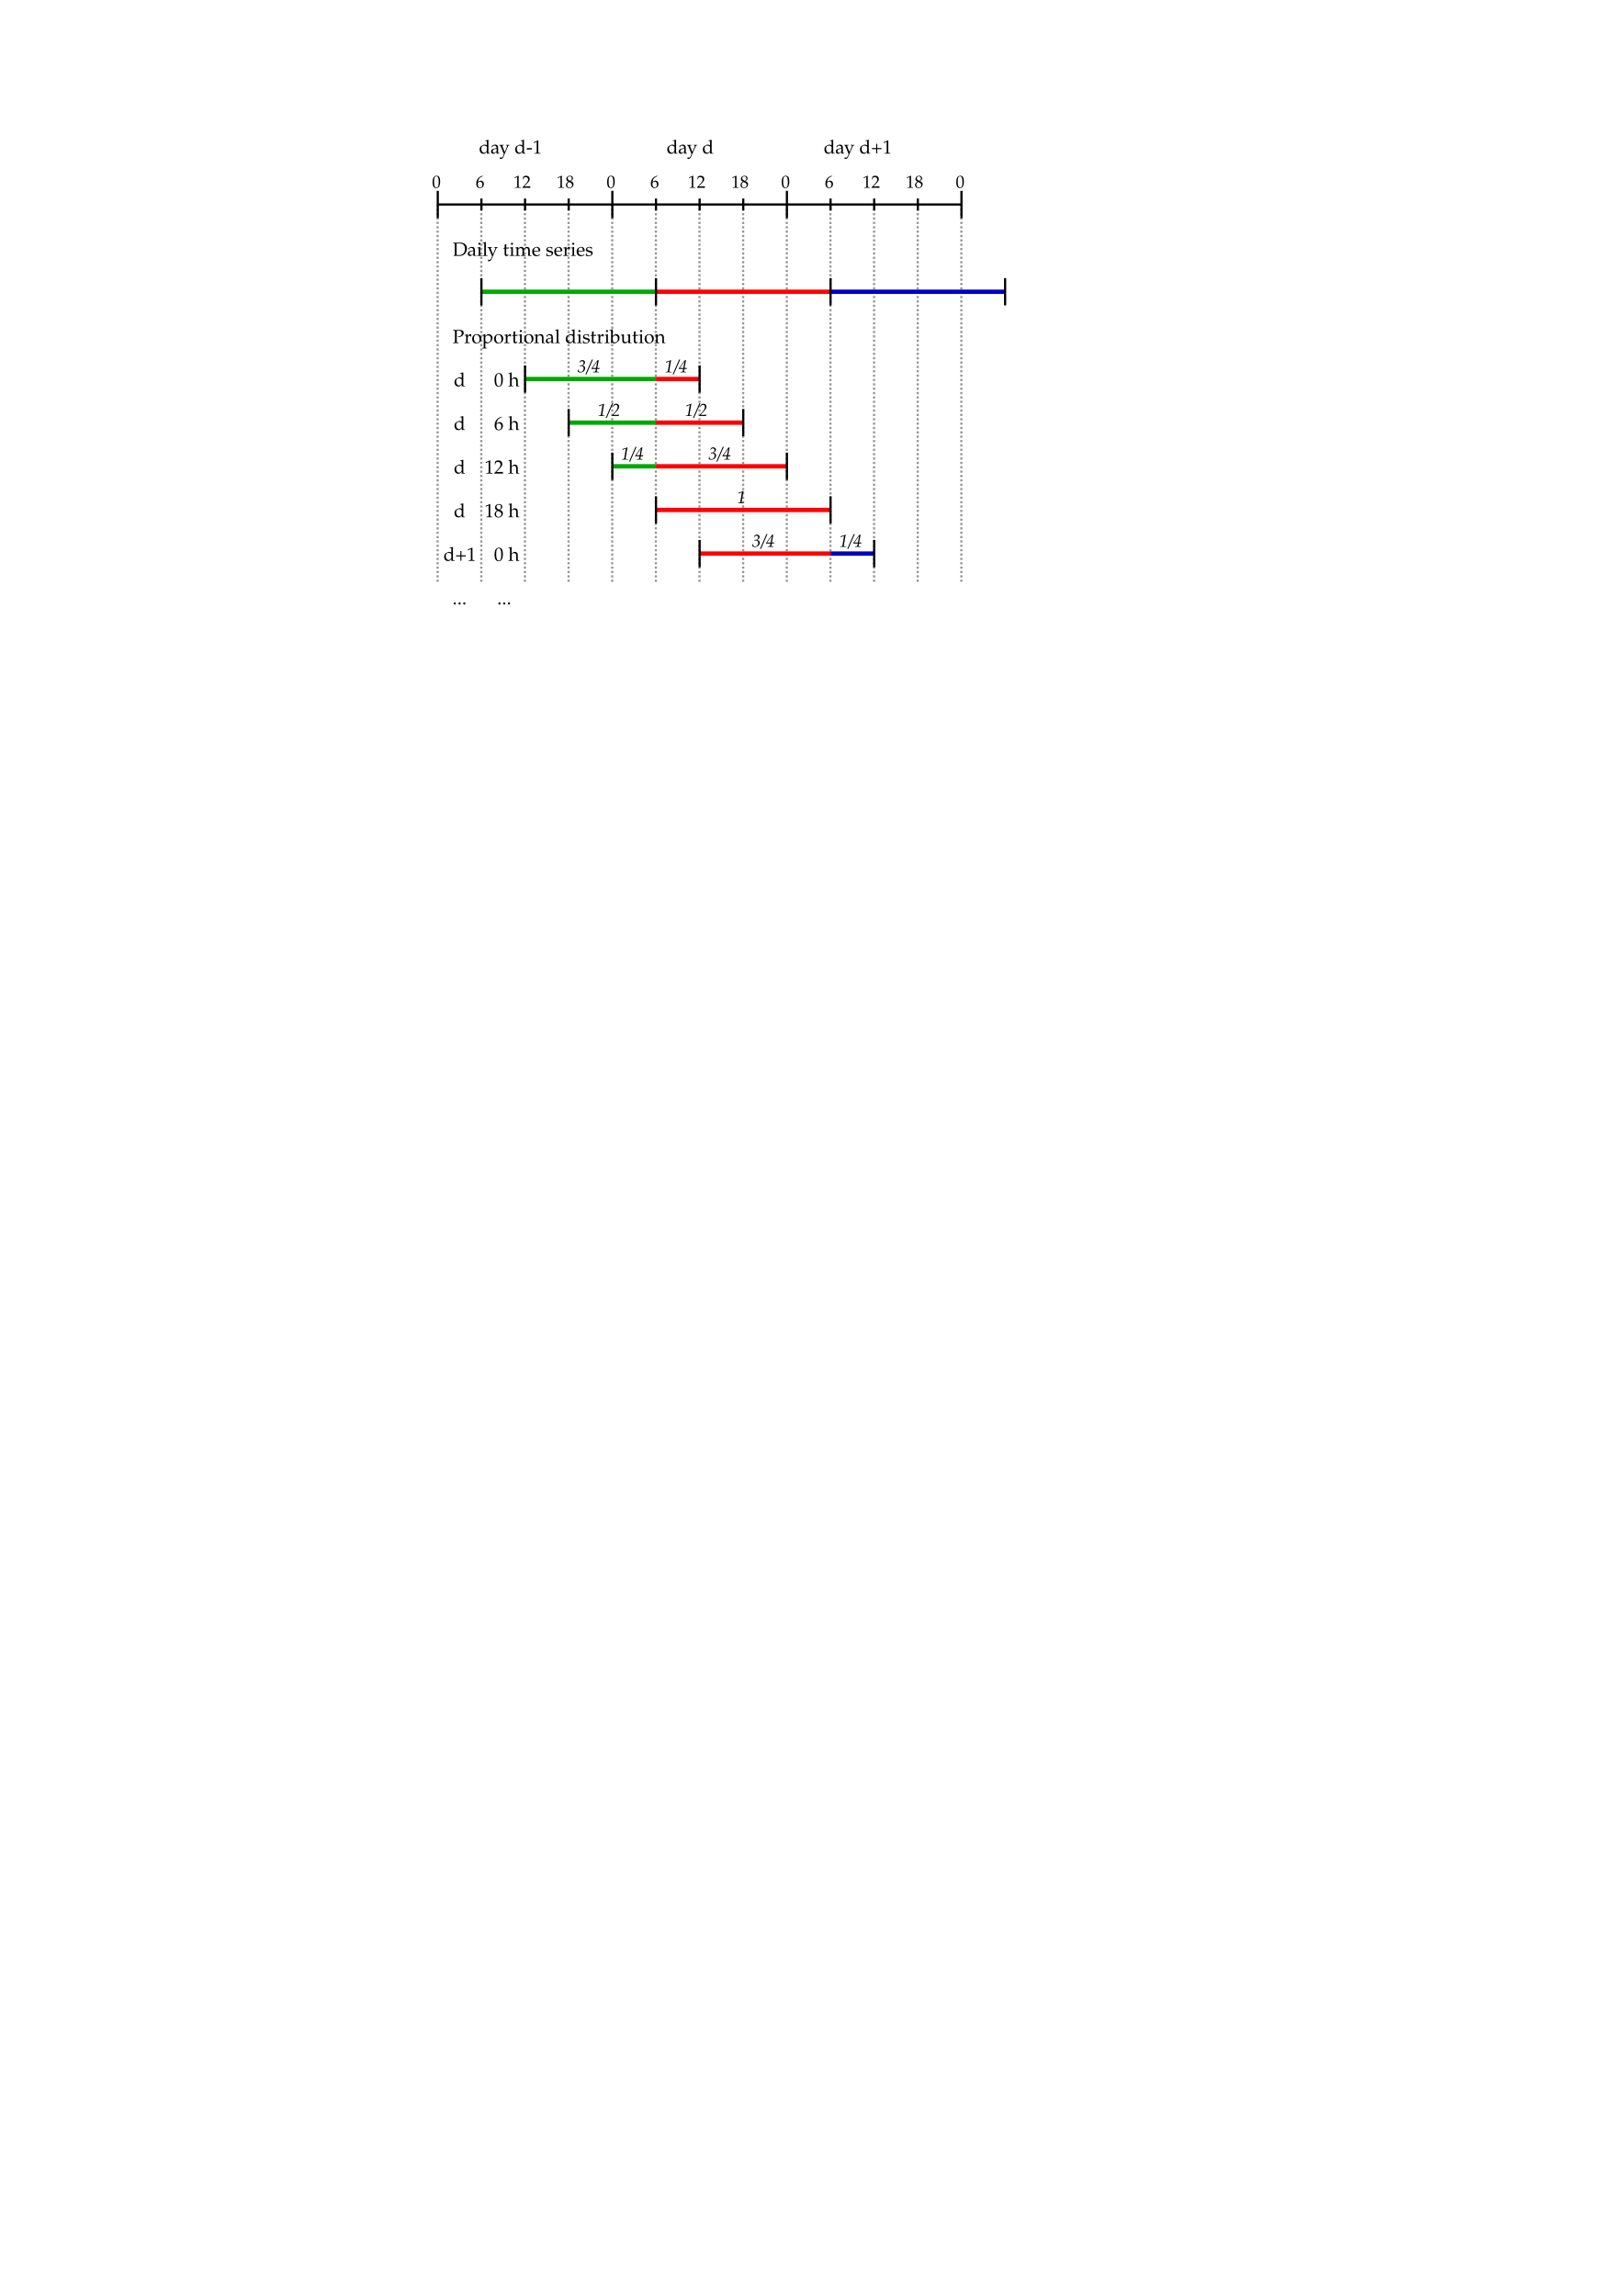
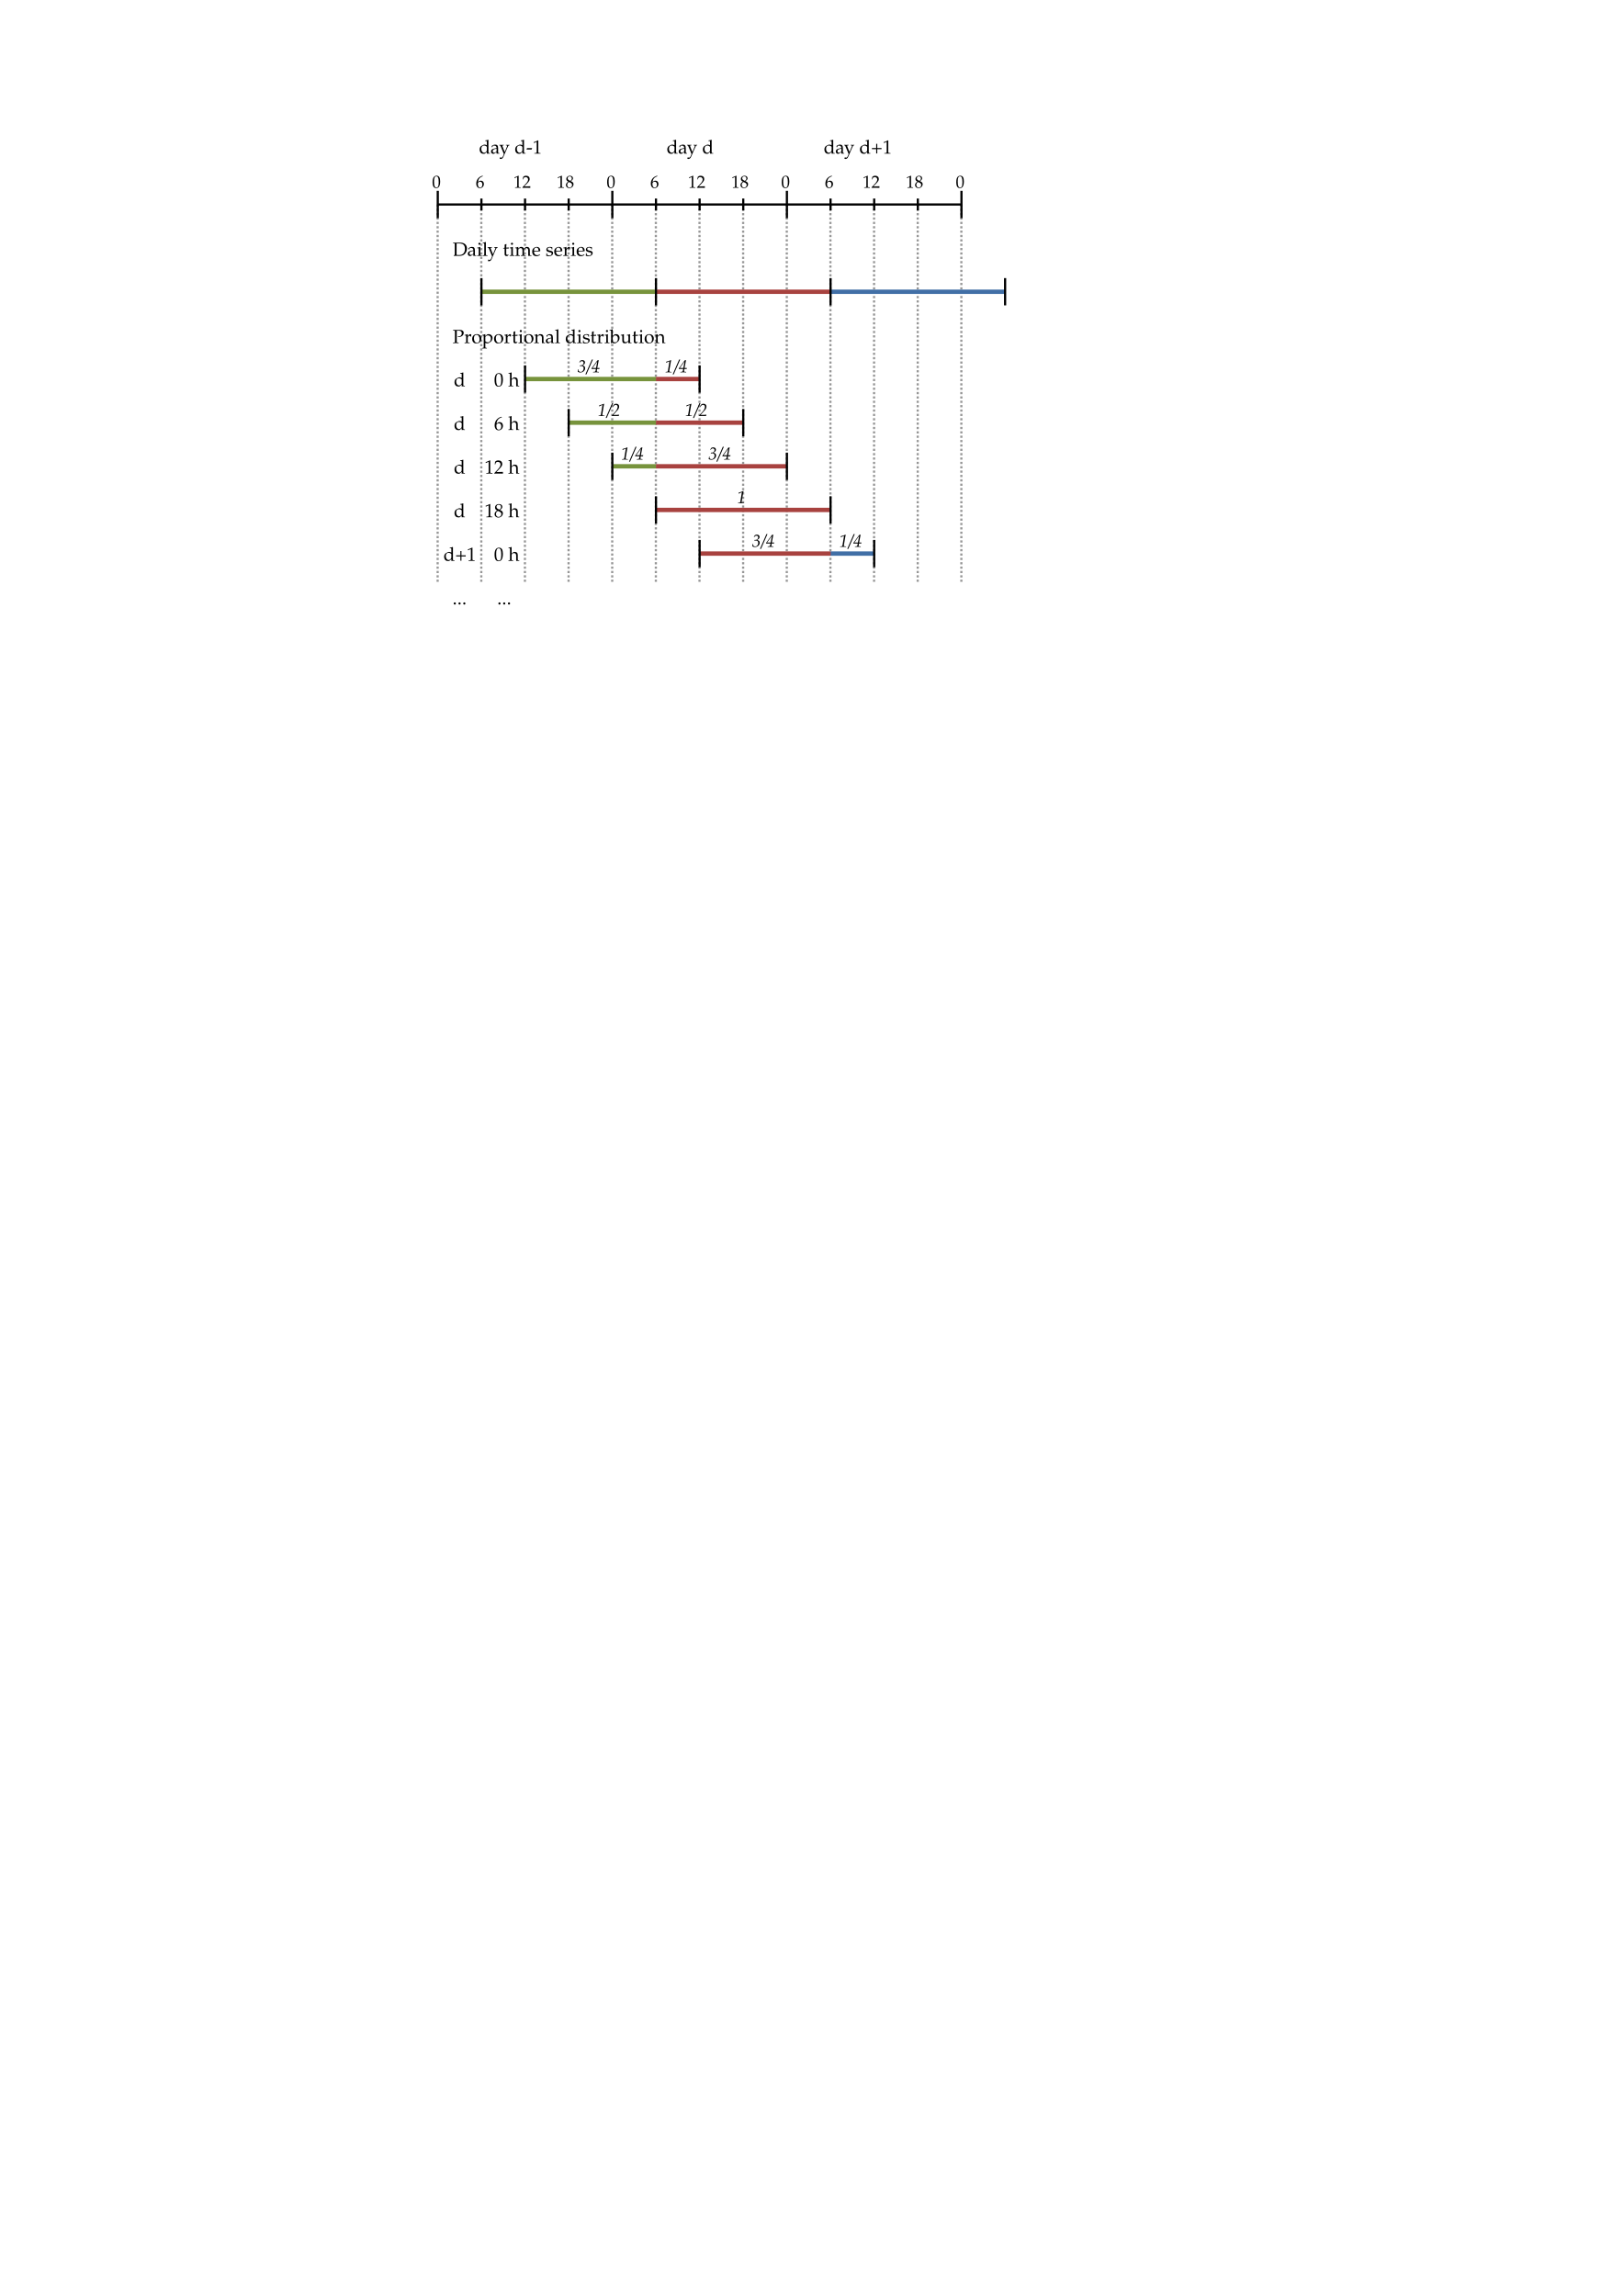
<svg xmlns="http://www.w3.org/2000/svg" width="744.094" height="1052.362" id="svg2" version="1.1">
  <defs id="defs4" />
  <g id="layer1">
    <path style="fill:none;stroke:#969696;stroke-width:1;stroke-linecap:butt;stroke-linejoin:miter;stroke-miterlimit:4;stroke-dasharray:1, 1;stroke-dashoffset:0;stroke-opacity:1" d="m 220.562,93.675 0,173.83" id="path4382" />
    <path style="fill:none;stroke:#969696;stroke-width:1;stroke-linecap:butt;stroke-linejoin:miter;stroke-miterlimit:4;stroke-dasharray:1, 1;stroke-dashoffset:0;stroke-opacity:1" d="m 200.562,93.675 0,173.83" id="path4382-2" />
    <path style="fill:none;stroke:#969696;stroke-width:1;stroke-linecap:butt;stroke-linejoin:miter;stroke-miterlimit:4;stroke-dasharray:1, 1;stroke-dashoffset:0;stroke-opacity:1" d="m 240.562,93.675 0,173.83" id="path4382-2-5" />
    <path style="fill:none;stroke:#969696;stroke-width:1;stroke-linecap:butt;stroke-linejoin:miter;stroke-miterlimit:4;stroke-dasharray:1, 1;stroke-dashoffset:0;stroke-opacity:1" d="m 260.562,93.675 0,173.83" id="path4382-2-5-1" />
    <path style="fill:none;stroke:#969696;stroke-width:1;stroke-linecap:butt;stroke-linejoin:miter;stroke-miterlimit:4;stroke-dasharray:1, 1;stroke-dashoffset:0;stroke-opacity:1" d="m 280.562,93.675 0,173.83" id="path4382-2-5-1-9" />
    <path style="fill:none;stroke:#969696;stroke-width:1;stroke-linecap:butt;stroke-linejoin:miter;stroke-miterlimit:4;stroke-dasharray:1, 1;stroke-dashoffset:0;stroke-opacity:1" d="m 300.562,93.675 0,173.83" id="path4382-2-5-1-3" />
    <path style="fill:none;stroke:#969696;stroke-width:1;stroke-linecap:butt;stroke-linejoin:miter;stroke-miterlimit:4;stroke-dasharray:1, 1;stroke-dashoffset:0;stroke-opacity:1" d="m 320.562,93.675 0,173.83" id="path4382-2-5-1-2" />
    <path style="fill:none;stroke:#969696;stroke-width:1;stroke-linecap:butt;stroke-linejoin:miter;stroke-miterlimit:4;stroke-dasharray:1, 1;stroke-dashoffset:0;stroke-opacity:1" d="m 340.562,93.675 0,173.83" id="path4382-2-5-1-94" />
    <path style="fill:none;stroke:#969696;stroke-width:1;stroke-linecap:butt;stroke-linejoin:miter;stroke-miterlimit:4;stroke-dasharray:1, 1;stroke-dashoffset:0;stroke-opacity:1" d="m 360.562,93.675 0,173.83" id="path4382-2-5-1-7" />
    <path style="fill:none;stroke:#969696;stroke-width:1;stroke-linecap:butt;stroke-linejoin:miter;stroke-miterlimit:4;stroke-dasharray:1, 1;stroke-dashoffset:0;stroke-opacity:1" d="m 380.562,93.675 0,173.83" id="path4382-2-5-1-6" />
    <path style="fill:none;stroke:#969696;stroke-width:1;stroke-linecap:butt;stroke-linejoin:miter;stroke-miterlimit:4;stroke-dasharray:1, 1;stroke-dashoffset:0;stroke-opacity:1" d="m 400.562,93.675 0,173.83" id="path4382-2-5-1-4" />
    <path style="fill:none;stroke:#969696;stroke-width:1;stroke-linecap:butt;stroke-linejoin:miter;stroke-miterlimit:4;stroke-dasharray:1, 1;stroke-dashoffset:0;stroke-opacity:1" d="m 420.562,93.675 0,173.83" id="path4382-2-5-1-0" />
    <path style="fill:none;stroke:#969696;stroke-width:1;stroke-linecap:butt;stroke-linejoin:miter;stroke-miterlimit:4;stroke-dasharray:1, 1;stroke-dashoffset:0;stroke-opacity:1" d="m 440.562,93.675 0,173.83" id="path4382-2-5-1-48" />
    <path style="fill:none;stroke:#000000;stroke-width:1px;stroke-linecap:butt;stroke-linejoin:miter;stroke-opacity:1" d="m 200.614,93.727 240.002,0" id="path2985" />
    <path style="fill:none;stroke:#000000;stroke-width:1px;stroke-linecap:butt;stroke-linejoin:miter;stroke-opacity:1" d="m 200.614,99.968 0,-12.501" id="path2987" />
    <path style="fill:none;stroke:#000000;stroke-width:1px;stroke-linecap:butt;stroke-linejoin:miter;stroke-opacity:1" d="m 220.614,96.435 0,-5.434" id="path2987-7" />
    <path style="fill:none;stroke:#000000;stroke-width:1px;stroke-linecap:butt;stroke-linejoin:miter;stroke-opacity:1" d="m 240.614,96.435 0,-5.434" id="path2987-7-5" />
    <path style="fill:none;stroke:#000000;stroke-width:1px;stroke-linecap:butt;stroke-linejoin:miter;stroke-opacity:1" d="m 260.614,96.435 0,-5.434" id="path2987-7-56" />
    <text xml:space="preserve" style="font-size:8.788px;font-style:normal;font-weight:normal;line-height:125%;letter-spacing:0px;word-spacing:0px;fill:#000000;fill-opacity:1;stroke:none;font-family:'Palatino Linotype';-inkscape-font-specification:'Palatino Linotype';font-stretch:normal;font-variant:normal;" x="197.999" y="86.07" id="text3118">
      <tspan x="197.999" y="86.07" id="tspan3122" style="font-size:8px;-inkscape-font-specification:'Palatino Linotype';font-family:'Palatino Linotype';font-weight:normal;font-style:normal;font-stretch:normal;font-variant:normal;">0</tspan>
    </text>
    <text xml:space="preserve" style="font-size:8.788px;font-style:normal;font-weight:normal;line-height:125%;letter-spacing:0px;word-spacing:0px;fill:#000000;fill-opacity:1;stroke:none;font-family:'Palatino Linotype';-inkscape-font-specification:'Palatino Linotype';font-stretch:normal;font-variant:normal;" x="217.999" y="86.07" id="text3118-5">
      <tspan x="217.999" y="86.07" id="tspan3122-8" style="font-size:8px;-inkscape-font-specification:'Palatino Linotype';font-family:'Palatino Linotype';font-weight:normal;font-style:normal;font-stretch:normal;font-variant:normal;">6</tspan>
    </text>
    <text xml:space="preserve" style="font-size:8.788px;font-style:normal;font-weight:normal;line-height:125%;letter-spacing:0px;word-spacing:0px;fill:#000000;fill-opacity:1;stroke:none;font-family:'Palatino Linotype';-inkscape-font-specification:'Palatino Linotype';font-stretch:normal;font-variant:normal;" x="235.283" y="86.07" id="text3118-7">
      <tspan x="235.283" y="86.07" id="tspan3122-7" style="font-size:8px;-inkscape-font-specification:'Palatino Linotype';font-family:'Palatino Linotype';font-weight:normal;font-style:normal;font-stretch:normal;font-variant:normal;">12</tspan>
    </text>
    <text xml:space="preserve" style="font-size:8.788px;font-style:normal;font-weight:normal;line-height:125%;letter-spacing:0px;word-spacing:0px;fill:#000000;fill-opacity:1;stroke:none;font-family:'Palatino Linotype';-inkscape-font-specification:'Palatino Linotype';font-stretch:normal;font-variant:normal;" x="255.106" y="86.07" id="text3118-7-1">
      <tspan x="255.106" y="86.07" id="tspan3122-7-6" style="font-size:8px;-inkscape-font-specification:'Palatino Linotype';font-family:'Palatino Linotype';font-weight:normal;font-style:normal;font-stretch:normal;font-variant:normal;">18</tspan>
    </text>
    <path style="fill:none;stroke:#000000;stroke-width:1px;stroke-linecap:butt;stroke-linejoin:miter;stroke-opacity:1" d="m 280.614,99.968 0,-12.501" id="path2987-1" />
    <path style="fill:none;stroke:#000000;stroke-width:1px;stroke-linecap:butt;stroke-linejoin:miter;stroke-opacity:1" d="m 300.614,96.435 0,-5.434" id="path2987-7-4" />
    <path style="fill:none;stroke:#000000;stroke-width:1px;stroke-linecap:butt;stroke-linejoin:miter;stroke-opacity:1" d="m 320.614,96.435 0,-5.434" id="path2987-7-5-9" />
    <path style="fill:none;stroke:#000000;stroke-width:1px;stroke-linecap:butt;stroke-linejoin:miter;stroke-opacity:1" d="m 340.614,96.435 0,-5.434" id="path2987-7-56-0" />
    <path style="fill:none;stroke:#000000;stroke-width:1px;stroke-linecap:butt;stroke-linejoin:miter;stroke-opacity:1" d="m 360.614,99.968 0,-12.501" id="path2987-4" />
    <path style="fill:none;stroke:#000000;stroke-width:1px;stroke-linecap:butt;stroke-linejoin:miter;stroke-opacity:1" d="m 380.614,96.435 0,-5.434" id="path2987-7-0" />
    <path style="fill:none;stroke:#000000;stroke-width:1px;stroke-linecap:butt;stroke-linejoin:miter;stroke-opacity:1" d="m 440.614,99.968 0,-12.501" id="path2987-7-4-0-9" />
    <path style="fill:none;stroke:#000000;stroke-width:1px;stroke-linecap:butt;stroke-linejoin:miter;stroke-opacity:1" d="m 400.614,96.435 0,-5.434" id="path2987-7-5-2" />
    <path style="fill:none;stroke:#000000;stroke-width:1px;stroke-linecap:butt;stroke-linejoin:miter;stroke-opacity:1" d="m 420.614,96.435 0,-5.434" id="path2987-7-56-3" />
    <text xml:space="preserve" style="font-style:normal;font-variant:normal;font-weight:normal;font-stretch:normal;font-size:8.75px;line-height:125%;font-family:'Palatino Linotype';-inkscape-font-specification:'Palatino Linotype';letter-spacing:0px;word-spacing:0px;fill:#000000;fill-opacity:1;stroke:none;" x="219.494" y="70.399" id="text3332">
      <tspan id="tspan3334" x="219.494" y="70.399" style="font-style:normal;font-variant:normal;font-weight:normal;font-stretch:normal;font-size:8.75px;font-family:'Palatino Linotype';-inkscape-font-specification:'Palatino Linotype';">day d-1</tspan>
    </text>
    <text xml:space="preserve" style="font-style:normal;font-variant:normal;font-weight:normal;font-stretch:normal;font-size:8.75px;line-height:125%;font-family:'Palatino Linotype';-inkscape-font-specification:'Palatino Linotype';letter-spacing:0px;word-spacing:0px;fill:#000000;fill-opacity:1;stroke:none;" x="305.494" y="70.399" id="text3332-7">
      <tspan id="tspan3334-6" x="305.494" y="70.399" style="font-style:normal;font-variant:normal;font-weight:normal;font-stretch:normal;font-size:8.75px;font-family:'Palatino Linotype';-inkscape-font-specification:'Palatino Linotype';">day d</tspan>
    </text>
    <text xml:space="preserve" style="font-style:normal;font-variant:normal;font-weight:normal;font-stretch:normal;font-size:8.75px;line-height:125%;font-family:'Palatino Linotype';-inkscape-font-specification:'Palatino Linotype';letter-spacing:0px;word-spacing:0px;fill:#000000;fill-opacity:1;stroke:none;" x="377.494" y="70.399" id="text3332-7-0">
      <tspan id="tspan3334-6-3" x="377.494" y="70.399" style="font-style:normal;font-variant:normal;font-weight:normal;font-stretch:normal;font-size:8.75px;font-family:'Palatino Linotype';-inkscape-font-specification:'Palatino Linotype';">day d+1</tspan>
    </text>
    <g id="1" transform="translate(243.9062,57.30989)">
      <text style="font-size:13.8px;font-style:normal;font-weight:normal;text-align:start;text-anchor:start;fill:#000000;font-family:Calibri" y="13.058" x="0" xml:space="preserve" id="2" />
      <text style="font-size:13.8px;font-style:normal;font-weight:normal;text-align:start;text-anchor:start;fill:#000000;font-family:Calibri" y="13.058" x="6.9" xml:space="preserve" id="3" />
    </g>
    <g id="1-2" transform="translate(243.3759,52.7137)">
      <text style="font-size:13.8px;font-style:normal;font-weight:normal;text-align:start;text-anchor:start;fill:#000000;font-family:Calibri" y="13.058" x="0" xml:space="preserve" id="2-3" />
      <text style="font-size:13.8px;font-style:normal;font-weight:normal;text-align:start;text-anchor:start;fill:#000000;font-family:Calibri" y="13.058" x="6.9" xml:space="preserve" id="3-3" />
    </g>
    <g id="1-6" transform="translate(244.4365,51.9182)">
      <text style="font-size:13.8px;font-style:normal;font-weight:normal;text-align:start;text-anchor:start;fill:#000000;font-family:Calibri" y="13.058" x="0" xml:space="preserve" id="2-6" />
      <text style="font-size:13.8px;font-style:normal;font-weight:normal;text-align:start;text-anchor:start;fill:#000000;font-family:Calibri" y="13.058" x="6.9" xml:space="preserve" id="3-6" />
    </g>
    <text xml:space="preserve" style="font-size:8.788px;font-style:normal;font-weight:normal;line-height:125%;letter-spacing:0px;word-spacing:0px;fill:#000000;fill-opacity:1;stroke:none;font-family:'Palatino Linotype';-inkscape-font-specification:'Palatino Linotype';font-stretch:normal;font-variant:normal;" x="277.999" y="86.07" id="text3118-1">
      <tspan x="277.999" y="86.07" id="tspan3122-5" style="font-size:8px;-inkscape-font-specification:'Palatino Linotype';font-family:'Palatino Linotype';font-weight:normal;font-style:normal;font-stretch:normal;font-variant:normal;">0</tspan>
    </text>
    <text xml:space="preserve" style="font-size:8.788px;font-style:normal;font-weight:normal;line-height:125%;letter-spacing:0px;word-spacing:0px;fill:#000000;fill-opacity:1;stroke:none;font-family:'Palatino Linotype';-inkscape-font-specification:'Palatino Linotype';font-stretch:normal;font-variant:normal;" x="297.999" y="86.07" id="text3118-5-2">
      <tspan x="297.999" y="86.07" id="tspan3122-8-7" style="font-size:8px;-inkscape-font-specification:'Palatino Linotype';font-family:'Palatino Linotype';font-weight:normal;font-style:normal;font-stretch:normal;font-variant:normal;">6</tspan>
    </text>
    <text xml:space="preserve" style="font-size:8.788px;font-style:normal;font-weight:normal;line-height:125%;letter-spacing:0px;word-spacing:0px;fill:#000000;fill-opacity:1;stroke:none;font-family:'Palatino Linotype';-inkscape-font-specification:'Palatino Linotype';font-stretch:normal;font-variant:normal;" x="315.283" y="86.07" id="text3118-7-6">
      <tspan x="315.283" y="86.07" id="tspan3122-7-1" style="font-size:8px;-inkscape-font-specification:'Palatino Linotype';font-family:'Palatino Linotype';font-weight:normal;font-style:normal;font-stretch:normal;font-variant:normal;">12</tspan>
    </text>
    <text xml:space="preserve" style="font-size:8.788px;font-style:normal;font-weight:normal;line-height:125%;letter-spacing:0px;word-spacing:0px;fill:#000000;fill-opacity:1;stroke:none;font-family:'Palatino Linotype';-inkscape-font-specification:'Palatino Linotype';font-stretch:normal;font-variant:normal;" x="335.106" y="86.07" id="text3118-7-1-4">
      <tspan x="335.106" y="86.07" id="tspan3122-7-6-2" style="font-size:8px;-inkscape-font-specification:'Palatino Linotype';font-family:'Palatino Linotype';font-weight:normal;font-style:normal;font-stretch:normal;font-variant:normal;">18</tspan>
    </text>
    <text xml:space="preserve" style="font-size:8.788px;font-style:normal;font-weight:normal;line-height:125%;letter-spacing:0px;word-spacing:0px;fill:#000000;fill-opacity:1;stroke:none;font-family:'Palatino Linotype';-inkscape-font-specification:'Palatino Linotype';font-stretch:normal;font-variant:normal;" x="357.999" y="86.07" id="text3118-1-9">
      <tspan x="357.999" y="86.07" id="tspan3122-5-1" style="font-size:8px;-inkscape-font-specification:'Palatino Linotype';font-family:'Palatino Linotype';font-weight:normal;font-style:normal;font-stretch:normal;font-variant:normal;">0</tspan>
    </text>
    <text xml:space="preserve" style="font-size:8.788px;font-style:normal;font-weight:normal;line-height:125%;letter-spacing:0px;word-spacing:0px;fill:#000000;fill-opacity:1;stroke:none;font-family:'Palatino Linotype';-inkscape-font-specification:'Palatino Linotype';font-stretch:normal;font-variant:normal;" x="377.999" y="86.07" id="text3118-5-2-2">
      <tspan x="377.999" y="86.07" id="tspan3122-8-7-5" style="font-size:8px;-inkscape-font-specification:'Palatino Linotype';font-family:'Palatino Linotype';font-weight:normal;font-style:normal;font-stretch:normal;font-variant:normal;">6</tspan>
    </text>
    <text xml:space="preserve" style="font-size:8.788px;font-style:normal;font-weight:normal;line-height:125%;letter-spacing:0px;word-spacing:0px;fill:#000000;fill-opacity:1;stroke:none;font-family:'Palatino Linotype';-inkscape-font-specification:'Palatino Linotype';font-stretch:normal;font-variant:normal;" x="395.283" y="86.07" id="text3118-7-6-0">
      <tspan x="395.283" y="86.07" id="tspan3122-7-1-8" style="font-size:8px;-inkscape-font-specification:'Palatino Linotype';font-family:'Palatino Linotype';font-weight:normal;font-style:normal;font-stretch:normal;font-variant:normal;">12</tspan>
    </text>
    <text xml:space="preserve" style="font-size:8.788px;font-style:normal;font-weight:normal;line-height:125%;letter-spacing:0px;word-spacing:0px;fill:#000000;fill-opacity:1;stroke:none;font-family:'Palatino Linotype';-inkscape-font-specification:'Palatino Linotype';font-stretch:normal;font-variant:normal;" x="415.106" y="86.07" id="text3118-7-1-4-3">
      <tspan x="415.106" y="86.07" id="tspan3122-7-6-2-9" style="font-size:8px;-inkscape-font-specification:'Palatino Linotype';font-family:'Palatino Linotype';font-weight:normal;font-style:normal;font-stretch:normal;font-variant:normal;">18</tspan>
    </text>
    <text xml:space="preserve" style="font-size:8.788px;font-style:normal;font-weight:normal;line-height:125%;letter-spacing:0px;word-spacing:0px;fill:#000000;fill-opacity:1;stroke:none;font-family:'Palatino Linotype';-inkscape-font-specification:'Palatino Linotype';font-stretch:normal;font-variant:normal;" x="437.999" y="86.07" id="text3118-1-9-7">
      <tspan x="437.999" y="86.07" id="tspan3122-5-1-0" style="font-size:8px;-inkscape-font-specification:'Palatino Linotype';font-family:'Palatino Linotype';font-weight:normal;font-style:normal;font-stretch:normal;font-variant:normal;">0</tspan>
    </text>
    <text xml:space="preserve" style="font-style:normal;font-variant:normal;font-weight:normal;font-stretch:normal;font-size:8.75px;line-height:125%;font-family:'Palatino Linotype';-inkscape-font-specification:'Palatino Linotype';letter-spacing:0px;word-spacing:0px;fill:#000000;fill-opacity:1;stroke:none;" x="207.425" y="117.262" id="text3328-8">
      <tspan id="tspan3330-0" x="207.425" y="117.262" style="font-style:normal;font-variant:normal;font-weight:normal;font-stretch:normal;font-size:8.75px;font-family:'Palatino Linotype';-inkscape-font-specification:'Palatino Linotype';">Daily time series</tspan>
    </text>
-     <path style="color:#000000;display:inline;overflow:visible;visibility:visible;fill:none;stroke:#0000c2;stroke-width:2;stroke-linecap:butt;stroke-linejoin:miter;stroke-miterlimit:4;stroke-dasharray:none;stroke-dashoffset:0;stroke-opacity:1;marker:none;enable-background:accumulate" d="m 380.841,133.727 79.775,0" id="path2985-0" />
-     <path style="fill:none;stroke:#00a900;stroke-width:2;stroke-linecap:butt;stroke-linejoin:miter;stroke-miterlimit:4;stroke-dasharray:none;stroke-opacity:1" d="m 220.614,133.727 79.76,0" id="path2985-0-6" />
-     <path style="fill:none;stroke:#ff0000;stroke-width:2;stroke-linecap:butt;stroke-linejoin:miter;stroke-miterlimit:4;stroke-dasharray:none;stroke-opacity:1" d="m 300.885,133.727 79.47,0" id="path2985-0-0" />
+     <path style="color:#000000;display:inline;overflow:visible;visibility:visible;fill:none;stroke:#416fa6;stroke-width:2;stroke-linecap:butt;stroke-linejoin:miter;stroke-miterlimit:4;stroke-dasharray:none;stroke-dashoffset:0;stroke-opacity:1;marker:none;enable-background:accumulate" d="m 380.841,133.727 79.775,0" id="path2985-0" />
+     <path style="fill:none;stroke:#77933c;stroke-width:2;stroke-linecap:butt;stroke-linejoin:miter;stroke-miterlimit:4;stroke-dasharray:none;stroke-opacity:1" d="m 220.614,133.727 79.76,0" id="path2985-0-6" />
+     <path style="fill:none;stroke:#a8423f;stroke-width:2;stroke-linecap:butt;stroke-linejoin:miter;stroke-miterlimit:4;stroke-dasharray:none;stroke-opacity:1" d="m 300.885,133.727 79.47,0" id="path2985-0-0" />
    <path style="fill:none;stroke:#000000;stroke-width:1px;stroke-linecap:butt;stroke-linejoin:miter;stroke-opacity:1" d="m 220.614,139.968 0,-12.501" id="path2987-6" />
    <path style="fill:none;stroke:#000000;stroke-width:1px;stroke-linecap:butt;stroke-linejoin:miter;stroke-opacity:1" d="m 300.614,139.968 0,-12.501" id="path2987-1-3" />
    <path style="fill:none;stroke:#000000;stroke-width:1px;stroke-linecap:butt;stroke-linejoin:miter;stroke-opacity:1" d="m 380.614,139.968 0,-12.501" id="path2987-4-5" />
    <path style="fill:none;stroke:#000000;stroke-width:1px;stroke-linecap:butt;stroke-linejoin:miter;stroke-opacity:1" d="m 460.614,139.968 0,-12.501" id="path2987-7-4-0-9-9" />
-     <path style="fill:none;stroke:#00a900;stroke-width:2;stroke-linecap:butt;stroke-linejoin:miter;stroke-miterlimit:4;stroke-dasharray:none;stroke-opacity:1" d="m 240.371,173.727 60.379,0" id="path2985-0-6-7" />
-     <path style="fill:none;stroke:#ff0000;stroke-width:2;stroke-linecap:butt;stroke-linejoin:miter;stroke-miterlimit:4;stroke-dasharray:none;stroke-opacity:1" d="m 300.62,173.727 19.8,0" id="path2985-0-0-4" />
-     <path style="fill:none;stroke:#00a900;stroke-width:2;stroke-linecap:butt;stroke-linejoin:miter;stroke-miterlimit:4;stroke-dasharray:none;stroke-opacity:1" d="m 260.374,193.727 40.375,0" id="path2985-0-6-7-8" />
-     <path style="fill:none;stroke:#ff0000;stroke-width:2;stroke-linecap:butt;stroke-linejoin:miter;stroke-miterlimit:4;stroke-dasharray:none;stroke-opacity:1" d="m 300.62,193.727 40.056,0" id="path2985-0-0-4-6" />
-     <path style="fill:none;stroke:#00a900;stroke-width:2;stroke-linecap:butt;stroke-linejoin:miter;stroke-miterlimit:4;stroke-dasharray:none;stroke-opacity:1" d="m 280.872,213.727 19.878,0" id="path2985-0-6-7-6" />
-     <path style="fill:none;stroke:#ff0000;stroke-width:2;stroke-linecap:butt;stroke-linejoin:miter;stroke-miterlimit:4;stroke-dasharray:none;stroke-opacity:1" d="m 300.62,213.727 60.137,0" id="path2985-0-0-4-9" />
-     <path style="fill:none;stroke:#ff0000;stroke-width:2;stroke-linecap:butt;stroke-linejoin:miter;stroke-miterlimit:4;stroke-dasharray:none;stroke-opacity:1" d="m 300.62,233.727 80.044,0" id="path2985-0-0-4-8" />
-     <path style="color:#000000;display:inline;overflow:visible;visibility:visible;fill:none;stroke:#0000c2;stroke-width:2;stroke-linecap:butt;stroke-linejoin:miter;stroke-miterlimit:4;stroke-dasharray:none;stroke-dashoffset:0;stroke-opacity:1;marker:none;enable-background:accumulate" d="m 380.399,253.727 20.145,0" id="path2985-0-4-2-6" />
-     <path style="fill:none;stroke:#ff0000;stroke-width:2;stroke-linecap:butt;stroke-linejoin:miter;stroke-miterlimit:4;stroke-dasharray:none;stroke-opacity:1" d="m 320.701,253.727 59.963,0" id="path2985-0-0-4-8-8" />
+     <path style="fill:none;stroke:#77933c;stroke-width:2;stroke-linecap:butt;stroke-linejoin:miter;stroke-miterlimit:4;stroke-dasharray:none;stroke-opacity:1" d="m 240.371,173.727 60.379,0" id="path2985-0-6-7" />
+     <path style="fill:none;stroke:#a8423f;stroke-width:2;stroke-linecap:butt;stroke-linejoin:miter;stroke-miterlimit:4;stroke-dasharray:none;stroke-opacity:1" d="m 300.62,173.727 19.8,0" id="path2985-0-0-4" />
+     <path style="fill:none;stroke:#77933c;stroke-width:2;stroke-linecap:butt;stroke-linejoin:miter;stroke-miterlimit:4;stroke-dasharray:none;stroke-opacity:1" d="m 260.374,193.727 40.375,0" id="path2985-0-6-7-8" />
+     <path style="fill:none;stroke:#a8423f;stroke-width:2;stroke-linecap:butt;stroke-linejoin:miter;stroke-miterlimit:4;stroke-dasharray:none;stroke-opacity:1" d="m 300.62,193.727 40.056,0" id="path2985-0-0-4-6" />
+     <path style="fill:none;stroke:#77933c;stroke-width:2;stroke-linecap:butt;stroke-linejoin:miter;stroke-miterlimit:4;stroke-dasharray:none;stroke-opacity:1" d="m 280.872,213.727 19.878,0" id="path2985-0-6-7-6" />
+     <path style="fill:none;stroke:#a8423f;stroke-width:2;stroke-linecap:butt;stroke-linejoin:miter;stroke-miterlimit:4;stroke-dasharray:none;stroke-opacity:1" d="m 300.62,213.727 60.137,0" id="path2985-0-0-4-9" />
+     <path style="fill:none;stroke:#a8423f;stroke-width:2;stroke-linecap:butt;stroke-linejoin:miter;stroke-miterlimit:4;stroke-dasharray:none;stroke-opacity:1" d="m 300.62,233.727 80.044,0" id="path2985-0-0-4-8" />
+     <path style="color:#000000;display:inline;overflow:visible;visibility:visible;fill:none;stroke:#416fa6;stroke-width:2;stroke-linecap:butt;stroke-linejoin:miter;stroke-miterlimit:4;stroke-dasharray:none;stroke-dashoffset:0;stroke-opacity:1;marker:none;enable-background:accumulate" d="m 380.399,253.727 20.145,0" id="path2985-0-4-2-6" />
+     <path style="fill:none;stroke:#a8423f;stroke-width:2;stroke-linecap:butt;stroke-linejoin:miter;stroke-miterlimit:4;stroke-dasharray:none;stroke-opacity:1" d="m 320.701,253.727 59.963,0" id="path2985-0-0-4-8-8" />
    <text xml:space="preserve" style="font-style:normal;font-variant:normal;font-weight:normal;font-stretch:normal;font-size:8.75px;line-height:125%;font-family:'Palatino Linotype';-inkscape-font-specification:'Palatino Linotype';letter-spacing:0px;word-spacing:0px;fill:#000000;fill-opacity:1;stroke:none" x="226.393" y="177.061" id="text3328-8-8-3">
      <tspan id="tspan3330-0-6-5" x="226.393" y="177.061" style="font-style:normal;font-variant:normal;font-weight:normal;font-stretch:normal;font-size:8.75px;font-family:'Palatino Linotype';-inkscape-font-specification:'Palatino Linotype'">0 h</tspan>
    </text>
    <text xml:space="preserve" style="font-style:normal;font-variant:normal;font-weight:normal;font-stretch:normal;font-size:8.75px;line-height:125%;font-family:'Palatino Linotype';-inkscape-font-specification:'Palatino Linotype';letter-spacing:0px;word-spacing:0px;fill:#000000;fill-opacity:1;stroke:none" x="226.393" y="197.061" id="text3328-8-8-3-6">
      <tspan id="tspan3330-0-6-5-6" x="226.393" y="197.061" style="font-style:normal;font-variant:normal;font-weight:normal;font-stretch:normal;font-size:8.75px;font-family:'Palatino Linotype';-inkscape-font-specification:'Palatino Linotype'">6 h</tspan>
    </text>
    <text xml:space="preserve" style="font-style:normal;font-variant:normal;font-weight:normal;font-stretch:normal;font-size:8.75px;line-height:125%;font-family:'Palatino Linotype';-inkscape-font-specification:'Palatino Linotype';letter-spacing:0px;word-spacing:0px;fill:#000000;fill-opacity:1;stroke:none" x="222.018" y="217.061" id="text3328-8-8-3-6-3">
      <tspan id="tspan3330-0-6-5-6-6" x="222.018" y="217.061" style="font-style:normal;font-variant:normal;font-weight:normal;font-stretch:normal;font-size:8.75px;font-family:'Palatino Linotype';-inkscape-font-specification:'Palatino Linotype'">12 h</tspan>
    </text>
    <text xml:space="preserve" style="font-style:normal;font-variant:normal;font-weight:normal;font-stretch:normal;font-size:8.75px;line-height:125%;font-family:'Palatino Linotype';-inkscape-font-specification:'Palatino Linotype';letter-spacing:0px;word-spacing:0px;fill:#000000;fill-opacity:1;stroke:none" x="222.018" y="237.061" id="text3328-8-8-3-6-3-7">
      <tspan id="tspan3330-0-6-5-6-6-0" x="222.018" y="237.061" style="font-style:normal;font-variant:normal;font-weight:normal;font-stretch:normal;font-size:8.75px;font-family:'Palatino Linotype';-inkscape-font-specification:'Palatino Linotype'">18 h</tspan>
    </text>
    <text xml:space="preserve" style="font-style:normal;font-variant:normal;font-weight:normal;font-stretch:normal;font-size:8.75px;line-height:125%;font-family:'Palatino Linotype';-inkscape-font-specification:'Palatino Linotype';letter-spacing:0px;word-spacing:0px;fill:#000000;fill-opacity:1;stroke:none" x="226.393" y="257.061" id="text3328-8-8-3-6-3-7-2">
      <tspan id="tspan3330-0-6-5-6-6-0-7" x="226.393" y="257.061" style="font-style:normal;font-variant:normal;font-weight:normal;font-stretch:normal;font-size:8.75px;font-family:'Palatino Linotype';-inkscape-font-specification:'Palatino Linotype'">0 h</tspan>
    </text>
    <path style="fill:none;stroke:#000000;stroke-width:1px;stroke-linecap:butt;stroke-linejoin:miter;stroke-opacity:1" d="m 240.614,179.968 0,-12.501" id="path2987-6-2" />
    <path style="fill:none;stroke:#000000;stroke-width:1px;stroke-linecap:butt;stroke-linejoin:miter;stroke-opacity:1" d="m 260.614,199.968 0,-12.501" id="path2987-6-2-9" />
    <path style="fill:none;stroke:#000000;stroke-width:1px;stroke-linecap:butt;stroke-linejoin:miter;stroke-opacity:1" d="m 280.614,219.968 0,-12.501" id="path2987-6-2-5" />
    <path style="fill:none;stroke:#000000;stroke-width:1px;stroke-linecap:butt;stroke-linejoin:miter;stroke-opacity:1" d="m 300.614,239.968 0,-12.501" id="path2987-6-2-1" />
    <path style="fill:none;stroke:#000000;stroke-width:1px;stroke-linecap:butt;stroke-linejoin:miter;stroke-opacity:1" d="m 320.614,259.968 0,-12.501" id="path2987-6-2-1-4" />
    <path style="fill:none;stroke:#000000;stroke-width:1px;stroke-linecap:butt;stroke-linejoin:miter;stroke-opacity:1" d="m 320.614,179.968 0,-12.501" id="path2987-1-3-3" />
    <path style="fill:none;stroke:#000000;stroke-width:1px;stroke-linecap:butt;stroke-linejoin:miter;stroke-opacity:1" d="m 340.614,199.968 0,-12.501" id="path2987-1-3-3-2" />
    <path style="fill:none;stroke:#000000;stroke-width:1px;stroke-linecap:butt;stroke-linejoin:miter;stroke-opacity:1" d="m 360.614,219.968 0,-12.501" id="path2987-1-3-3-6" />
    <path style="fill:none;stroke:#000000;stroke-width:1px;stroke-linecap:butt;stroke-linejoin:miter;stroke-opacity:1" d="m 380.614,239.968 0,-12.501" id="path2987-1-3-3-5" />
    <path style="fill:none;stroke:#000000;stroke-width:1px;stroke-linecap:butt;stroke-linejoin:miter;stroke-opacity:1" d="m 400.614,259.968 0,-12.501" id="path2987-1-3-3-5-3" />
    <text xml:space="preserve" style="font-style:normal;font-variant:normal;font-weight:normal;font-stretch:normal;font-size:8.75px;line-height:125%;font-family:'Palatino Linotype';-inkscape-font-specification:'Palatino Linotype';letter-spacing:0px;word-spacing:0px;fill:#000000;fill-opacity:1;stroke:none" x="227.794" y="277.061" id="text3328-8-8-5-0-2">
      <tspan id="tspan3330-0-6-1-5-8" x="227.794" y="277.061" style="font-style:normal;font-variant:normal;font-weight:normal;font-stretch:normal;font-size:8.75px;font-family:'Palatino Linotype';-inkscape-font-specification:'Palatino Linotype'">...</tspan>
    </text>
    <text xml:space="preserve" style="font-style:italic;font-variant:normal;font-weight:normal;font-stretch:normal;font-size:20px;line-height:125%;font-family:'Palatino Linotype';-inkscape-font-specification:'Palatino Linotype Italic';letter-spacing:0px;word-spacing:0px;fill:#000000;fill-opacity:1;stroke:none" x="264.579" y="170.644" id="text4512">
      <tspan id="tspan4514" x="264.579" y="170.644" style="font-style:italic;font-variant:normal;font-weight:normal;font-stretch:normal;font-size:8px;font-family:'Palatino Linotype';-inkscape-font-specification:'Palatino Linotype Italic'">3/4</tspan>
    </text>
    <text xml:space="preserve" style="font-style:italic;font-variant:normal;font-weight:normal;font-stretch:normal;font-size:20px;line-height:125%;font-family:'Palatino Linotype';-inkscape-font-specification:'Palatino Linotype Italic';letter-spacing:0px;word-spacing:0px;fill:#000000;fill-opacity:1;stroke:none" x="304.579" y="170.644" id="text4512-7">
      <tspan id="tspan4514-0" x="304.579" y="170.644" style="font-style:italic;font-variant:normal;font-weight:normal;font-stretch:normal;font-size:8px;font-family:'Palatino Linotype';-inkscape-font-specification:'Palatino Linotype Italic'">1/4</tspan>
    </text>
    <text xml:space="preserve" style="font-style:italic;font-variant:normal;font-weight:normal;font-stretch:normal;font-size:20px;line-height:125%;font-family:'Palatino Linotype';-inkscape-font-specification:'Palatino Linotype Italic';letter-spacing:0px;word-spacing:0px;fill:#000000;fill-opacity:1;stroke:none" x="273.872" y="190.644" id="text4512-3">
      <tspan id="tspan4514-9" x="273.872" y="190.644" style="font-style:italic;font-variant:normal;font-weight:normal;font-stretch:normal;font-size:8px;font-family:'Palatino Linotype';-inkscape-font-specification:'Palatino Linotype Italic'">1/2</tspan>
    </text>
    <text xml:space="preserve" style="font-style:italic;font-variant:normal;font-weight:normal;font-stretch:normal;font-size:20px;line-height:125%;font-family:'Palatino Linotype';-inkscape-font-specification:'Palatino Linotype Italic';letter-spacing:0px;word-spacing:0px;fill:#000000;fill-opacity:1;stroke:none" x="313.872" y="190.644" id="text4512-3-8">
      <tspan id="tspan4514-9-6" x="313.872" y="190.644" style="font-style:italic;font-variant:normal;font-weight:normal;font-stretch:normal;font-size:8px;font-family:'Palatino Linotype';-inkscape-font-specification:'Palatino Linotype Italic'">1/2</tspan>
    </text>
    <text xml:space="preserve" style="font-style:italic;font-variant:normal;font-weight:normal;font-stretch:normal;font-size:20px;line-height:125%;font-family:'Palatino Linotype';-inkscape-font-specification:'Palatino Linotype Italic';letter-spacing:0px;word-spacing:0px;fill:#000000;fill-opacity:1;stroke:none" x="284.579" y="210.644" id="text4512-7-5">
      <tspan id="tspan4514-0-4" x="284.579" y="210.644" style="font-style:italic;font-variant:normal;font-weight:normal;font-stretch:normal;font-size:8px;font-family:'Palatino Linotype';-inkscape-font-specification:'Palatino Linotype Italic'">1/4</tspan>
    </text>
    <text xml:space="preserve" style="font-style:italic;font-variant:normal;font-weight:normal;font-stretch:normal;font-size:20px;line-height:125%;font-family:'Palatino Linotype';-inkscape-font-specification:'Palatino Linotype Italic';letter-spacing:0px;word-spacing:0px;fill:#000000;fill-opacity:1;stroke:none" x="324.579" y="210.644" id="text4512-79">
      <tspan id="tspan4514-1" x="324.579" y="210.644" style="font-style:italic;font-variant:normal;font-weight:normal;font-stretch:normal;font-size:8px;font-family:'Palatino Linotype';-inkscape-font-specification:'Palatino Linotype Italic'">3/4</tspan>
    </text>
    <text xml:space="preserve" style="font-style:italic;font-variant:normal;font-weight:normal;font-stretch:normal;font-size:20px;line-height:125%;font-family:'Palatino Linotype';-inkscape-font-specification:'Palatino Linotype Italic';letter-spacing:0px;word-spacing:0px;fill:#000000;fill-opacity:1;stroke:none" x="337.761" y="230.644" id="text4512-79-5">
      <tspan id="tspan4514-1-5" x="337.761" y="230.644" style="font-style:italic;font-variant:normal;font-weight:normal;font-stretch:normal;font-size:8px;font-family:'Palatino Linotype';-inkscape-font-specification:'Palatino Linotype Italic'">1</tspan>
    </text>
    <text xml:space="preserve" style="font-style:italic;font-variant:normal;font-weight:normal;font-stretch:normal;font-size:20px;line-height:125%;font-family:'Palatino Linotype';-inkscape-font-specification:'Palatino Linotype Italic';letter-spacing:0px;word-spacing:0px;fill:#000000;fill-opacity:1;stroke:none" x="344.579" y="250.644" id="text4512-4">
      <tspan id="tspan4514-5" x="344.579" y="250.644" style="font-style:italic;font-variant:normal;font-weight:normal;font-stretch:normal;font-size:8px;font-family:'Palatino Linotype';-inkscape-font-specification:'Palatino Linotype Italic'">3/4</tspan>
    </text>
    <text xml:space="preserve" style="font-style:italic;font-variant:normal;font-weight:normal;font-stretch:normal;font-size:20px;line-height:125%;font-family:'Palatino Linotype';-inkscape-font-specification:'Palatino Linotype Italic';letter-spacing:0px;word-spacing:0px;fill:#000000;fill-opacity:1;stroke:none" x="384.579" y="250.644" id="text4512-7-51">
      <tspan id="tspan4514-0-1" x="384.579" y="250.644" style="font-style:italic;font-variant:normal;font-weight:normal;font-stretch:normal;font-size:8px;font-family:'Palatino Linotype';-inkscape-font-specification:'Palatino Linotype Italic'">1/4</tspan>
    </text>
    <text xml:space="preserve" style="font-style:normal;font-variant:normal;font-weight:normal;font-stretch:normal;font-size:8.75px;line-height:125%;font-family:'Palatino Linotype';-inkscape-font-specification:'Palatino Linotype';letter-spacing:0px;word-spacing:0px;fill:#000000;fill-opacity:1;stroke:none;" x="207.425" y="157.262" id="text3328-8-9">
      <tspan id="tspan3330-0-4" x="207.425" y="157.262" style="font-style:normal;font-variant:normal;font-weight:normal;font-stretch:normal;font-size:8.75px;font-family:'Palatino Linotype';-inkscape-font-specification:'Palatino Linotype';">Proportional distribution</tspan>
    </text>
    <text xml:space="preserve" style="font-style:normal;font-variant:normal;font-weight:normal;font-stretch:normal;font-size:8.75px;line-height:125%;font-family:'Palatino Linotype';-inkscape-font-specification:'Palatino Linotype';letter-spacing:0px;word-spacing:0px;fill:#000000;fill-opacity:1;stroke:none;" x="207.976" y="177.061" id="text3328-8-8-3-5">
      <tspan id="tspan3330-0-6-5-9" x="207.976" y="177.061" style="font-style:normal;font-variant:normal;font-weight:normal;font-stretch:normal;font-size:8.75px;font-family:'Palatino Linotype';-inkscape-font-specification:'Palatino Linotype';">d</tspan>
    </text>
    <text xml:space="preserve" style="font-style:normal;font-variant:normal;font-weight:normal;font-stretch:normal;font-size:8.75px;line-height:125%;font-family:'Palatino Linotype';-inkscape-font-specification:'Palatino Linotype';letter-spacing:0px;word-spacing:0px;fill:#000000;fill-opacity:1;stroke:none;" x="207.976" y="197.061" id="text3328-8-8-3-6-9">
      <tspan id="tspan3330-0-6-5-6-1" x="207.976" y="197.061" style="font-style:normal;font-variant:normal;font-weight:normal;font-stretch:normal;font-size:8.75px;font-family:'Palatino Linotype';-inkscape-font-specification:'Palatino Linotype';">d</tspan>
    </text>
    <text xml:space="preserve" style="font-style:normal;font-variant:normal;font-weight:normal;font-stretch:normal;font-size:8.75px;line-height:125%;font-family:'Palatino Linotype';-inkscape-font-specification:'Palatino Linotype';letter-spacing:0px;word-spacing:0px;fill:#000000;fill-opacity:1;stroke:none;" x="207.976" y="217.061" id="text3328-8-8-3-6-3-2">
      <tspan id="tspan3330-0-6-5-6-6-6" x="207.976" y="217.061" style="font-style:normal;font-variant:normal;font-weight:normal;font-stretch:normal;font-size:8.75px;font-family:'Palatino Linotype';-inkscape-font-specification:'Palatino Linotype';">d</tspan>
    </text>
    <text xml:space="preserve" style="font-style:normal;font-variant:normal;font-weight:normal;font-stretch:normal;font-size:8.75px;line-height:125%;font-family:'Palatino Linotype';-inkscape-font-specification:'Palatino Linotype';letter-spacing:0px;word-spacing:0px;fill:#000000;fill-opacity:1;stroke:none;" x="207.976" y="237.061" id="text3328-8-8-3-6-3-7-4">
      <tspan id="tspan3330-0-6-5-6-6-0-5" x="207.976" y="237.061" style="font-style:normal;font-variant:normal;font-weight:normal;font-stretch:normal;font-size:8.75px;font-family:'Palatino Linotype';-inkscape-font-specification:'Palatino Linotype';">d</tspan>
    </text>
    <text xml:space="preserve" style="font-style:normal;font-variant:normal;font-weight:normal;font-stretch:normal;font-size:8.75px;line-height:125%;font-family:'Palatino Linotype';-inkscape-font-specification:'Palatino Linotype';letter-spacing:0px;word-spacing:0px;fill:#000000;fill-opacity:1;stroke:none;" x="203.225" y="257.061" id="text3328-8-8-3-6-3-7-2-8">
      <tspan id="tspan3330-0-6-5-6-6-0-7-1" x="203.225" y="257.061" style="font-style:normal;font-variant:normal;font-weight:normal;font-stretch:normal;font-size:8.75px;font-family:'Palatino Linotype';-inkscape-font-specification:'Palatino Linotype';">d+1</tspan>
    </text>
    <text xml:space="preserve" style="font-style:normal;font-variant:normal;font-weight:normal;font-stretch:normal;font-size:8.75px;line-height:125%;font-family:'Palatino Linotype';-inkscape-font-specification:'Palatino Linotype';letter-spacing:0px;word-spacing:0px;fill:#000000;fill-opacity:1;stroke:none;" x="207.32" y="277.061" id="text3328-8-8-5-0-2-8">
      <tspan id="tspan3330-0-6-1-5-8-7" x="207.32" y="277.061" style="font-style:normal;font-variant:normal;font-weight:normal;font-stretch:normal;font-size:8.75px;font-family:'Palatino Linotype';-inkscape-font-specification:'Palatino Linotype';">...</tspan>
    </text>
  </g>
</svg>
